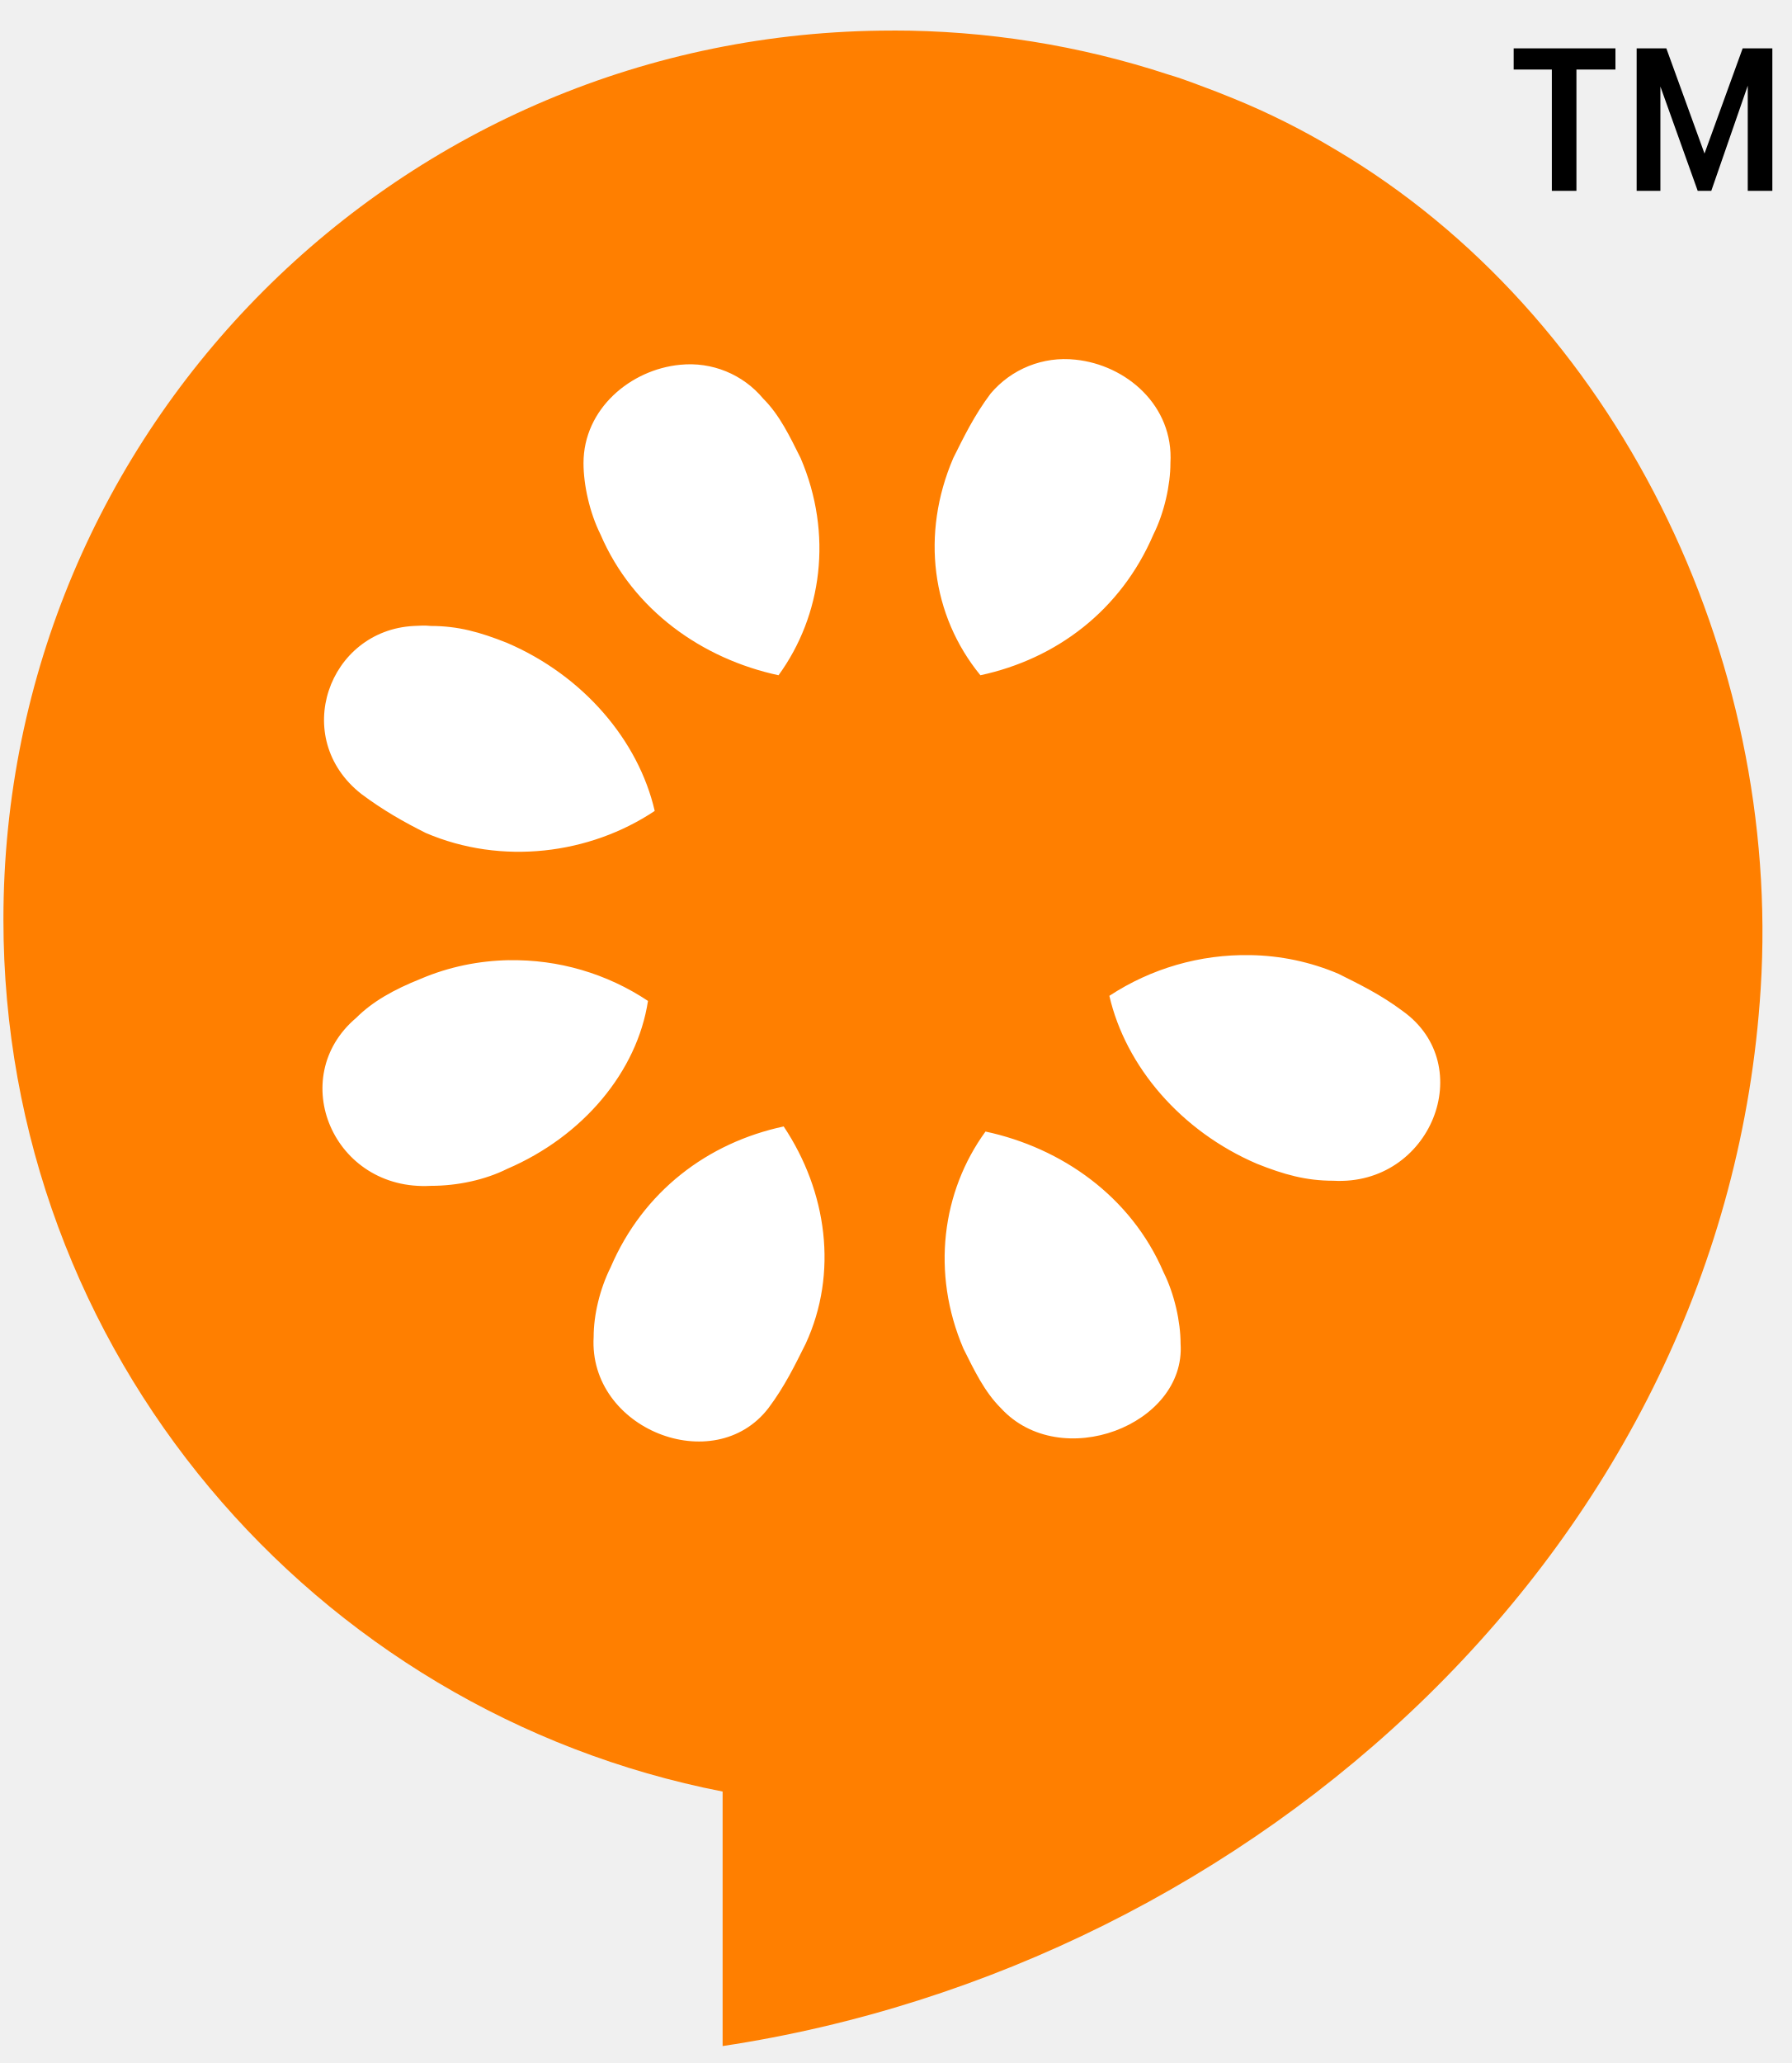
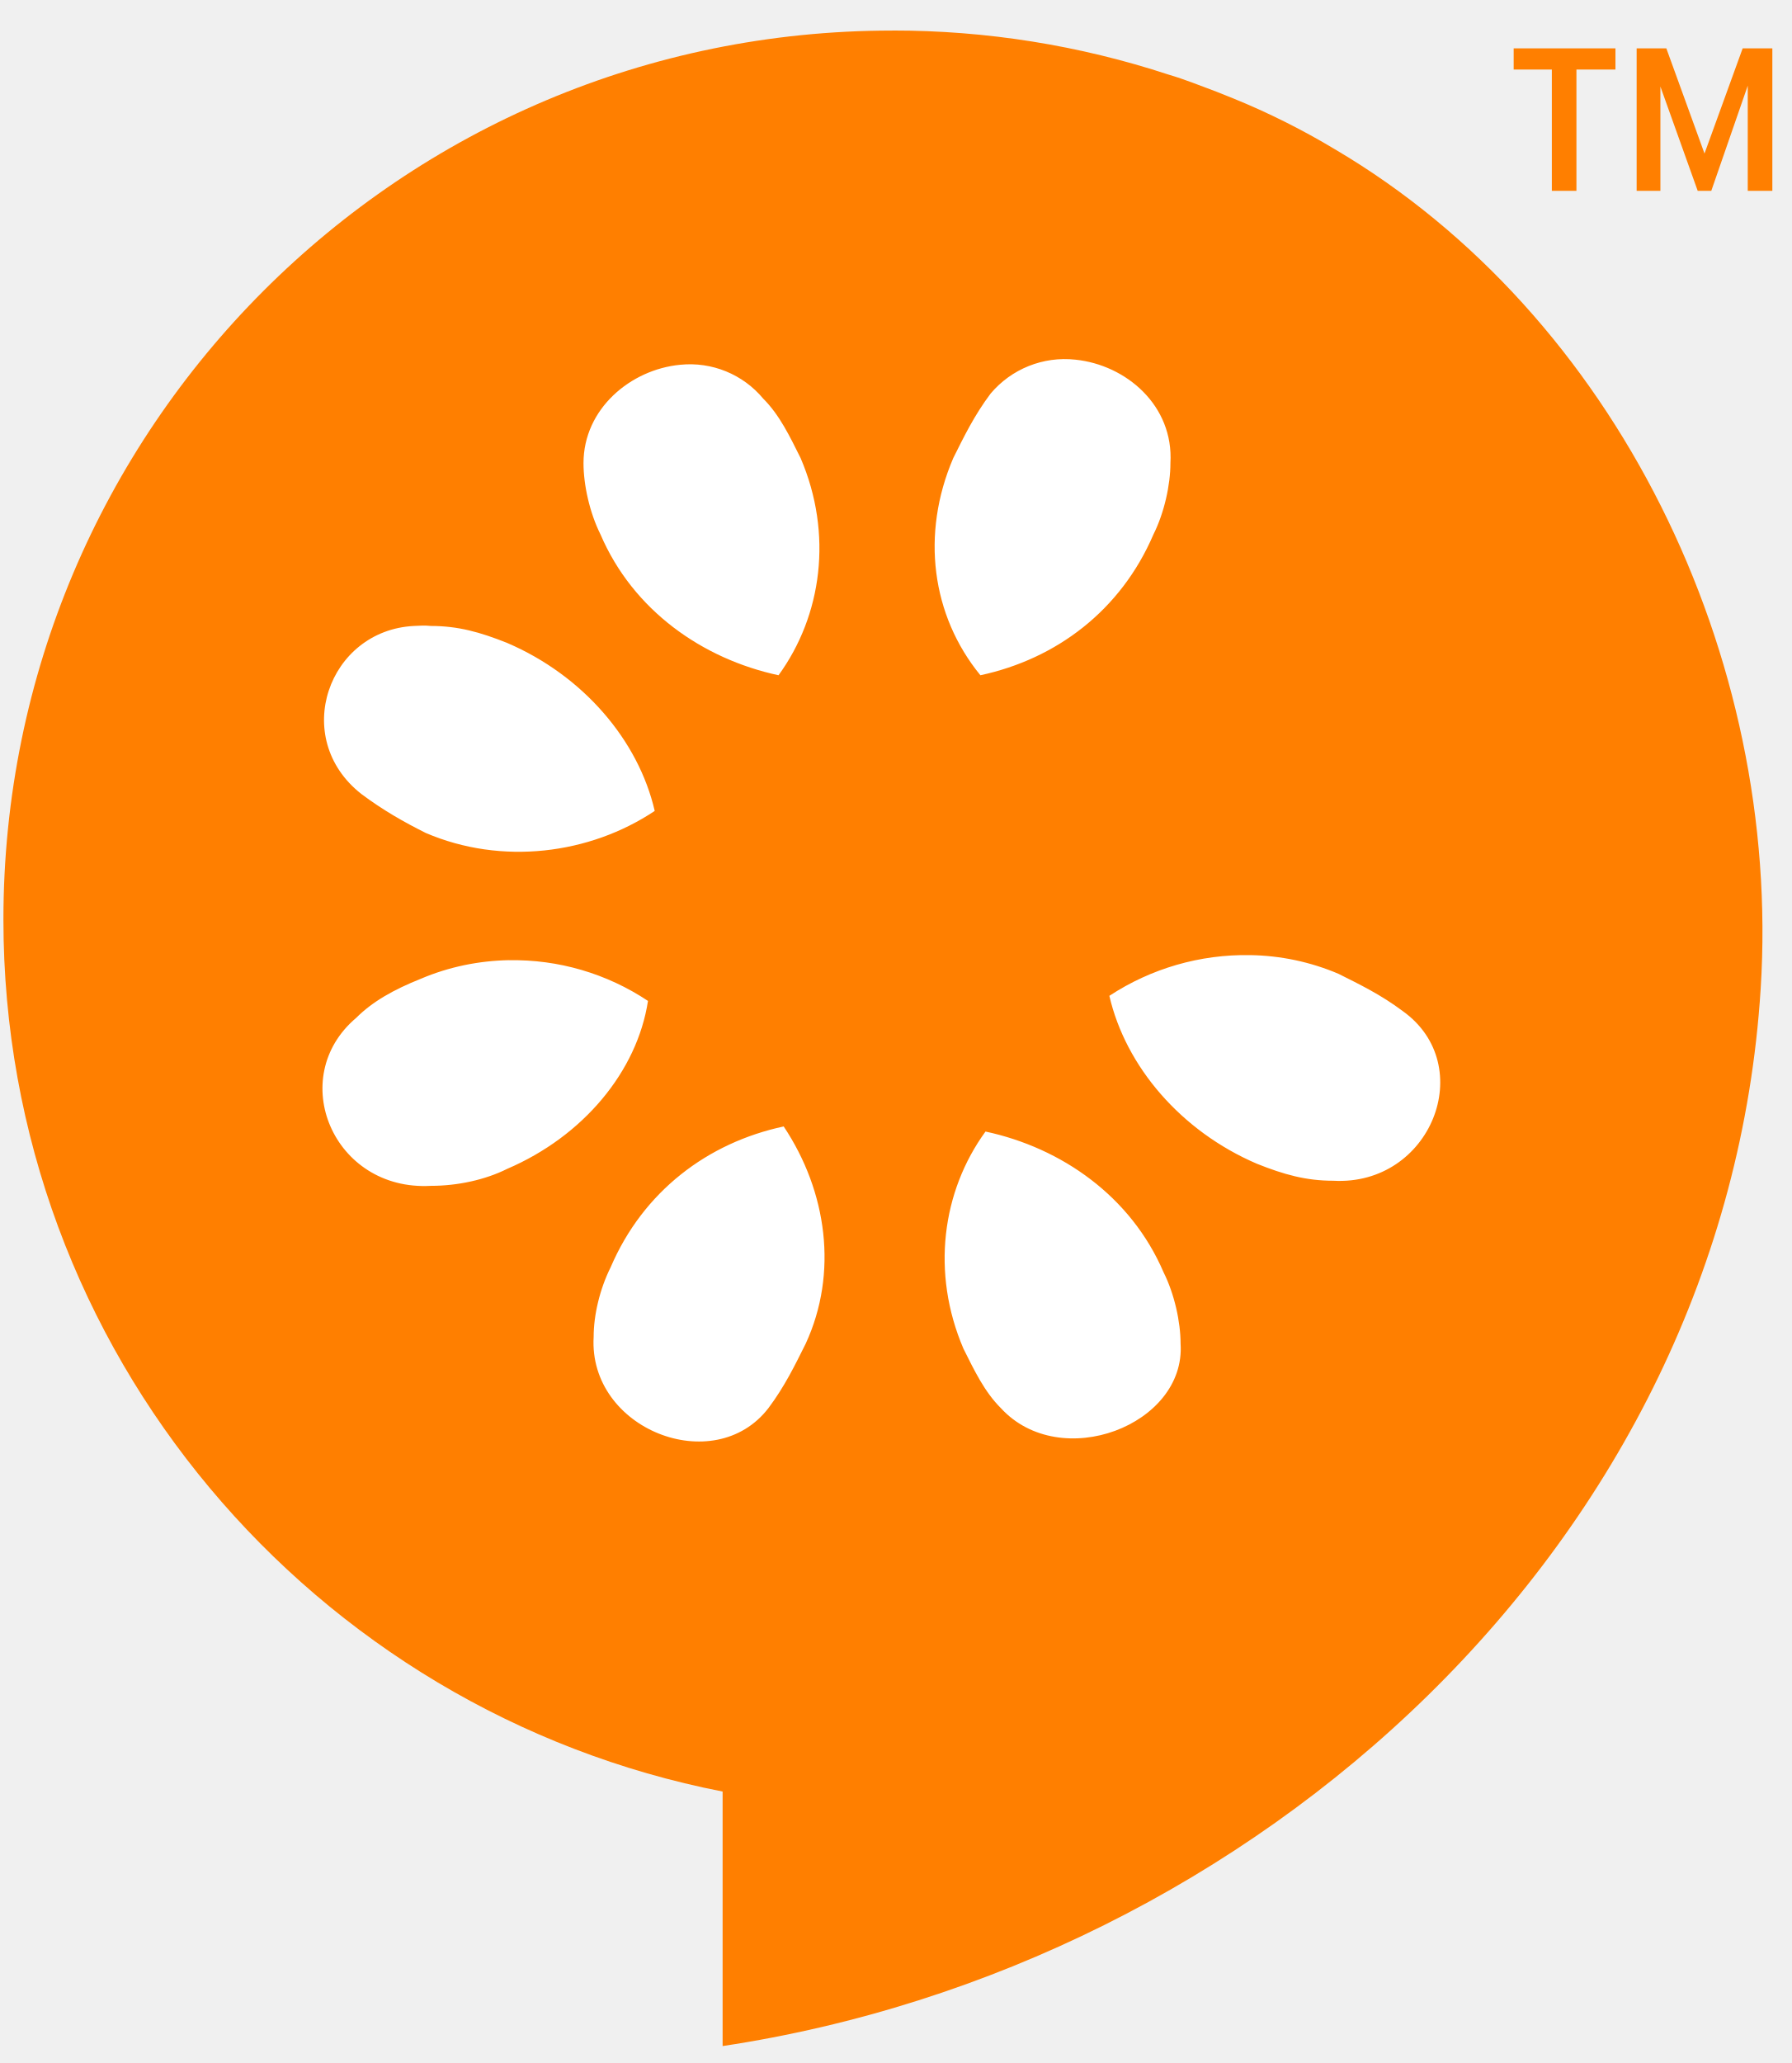
<svg xmlns="http://www.w3.org/2000/svg" width="33" height="38" viewBox="0 0 33 38">
  <g fill="none" fill-rule="evenodd">
    <path d="M16.438.563C7.386.563.063 7.886.063 16.938c0 7.968 5.712 14.589 13.25 16.062v4.688c9.8-1.478 18.477-9.257 19.124-19.47.39-6.146-2.674-12.421-7.843-15.468a13.62 13.62 0 0 0-1.875-.938l-.313-.125c-.287-.106-.577-.225-.875-.312a16.246 16.246 0 0 0-5.093-.813v.001z" fill="#ff7f00" />
    <path d="M19.813 6.625a1.787 1.787 0 0 0-1.563.625c-.3.4-.488.787-.688 1.188-.6 1.4-.4 2.9.5 4 1.4-.3 2.588-1.194 3.188-2.594.2-.4.313-.913.313-1.313.062-1.062-.817-1.81-1.75-1.906zm-7.282.094c-.913.087-1.781.812-1.781 1.812 0 .4.113.913.313 1.313.6 1.4 1.88 2.293 3.28 2.594.8-1.1 1.007-2.6.407-4-.2-.4-.387-.794-.688-1.094a1.757 1.757 0 0 0-1.53-.625h-.001zM7.625 11.53c-1.577.081-2.281 2.063-.969 3.094.4.3.788.519 1.188.719 1.4.6 3.019.394 4.218-.406-.3-1.3-1.318-2.494-2.718-3.094-.5-.2-.906-.313-1.406-.313-.113-.012-.208-.005-.313 0zm15.406 6.063a4.574 4.574 0 0 0-2.593.75c.3 1.3 1.318 2.493 2.718 3.093.5.2.907.313 1.407.313 1.8.1 2.68-2.125 1.28-3.125-.4-.3-.787-.488-1.187-.688a4.32 4.32 0 0 0-1.625-.343zm-13.656.093c-.55.011-1.1.12-1.625.344-.5.2-.888.419-1.188.719-1.3 1.1-.425 3.194 1.375 3.094.5 0 1.007-.113 1.407-.313 1.4-.6 2.394-1.793 2.594-3.093a4.475 4.475 0 0 0-2.563-.75v-.001zm5.063 3.063c-1.4.3-2.588 1.194-3.188 2.594-.2.4-.313.881-.313 1.281-.1 1.7 2.22 2.613 3.22 1.313.3-.4.487-.788.687-1.188.6-1.3.394-2.8-.406-4zm3.718.094c-.8 1.1-1.006 2.6-.406 4 .2.4.387.793.688 1.093 1.1 1.2 3.412.313 3.312-1.187 0-.4-.113-.913-.313-1.313-.6-1.4-1.88-2.293-3.28-2.593h-.001z" fill="#FFF" />
-     <text id="™" font-family="Roboto-Regular, Roboto" font-size="10" fill="#000" transform="translate(0 -1)">
+     <text id="™" font-family="Roboto-Regular, Roboto" font-size="10" fill="#ff7f00" transform="translate(0 -1)">
      <tspan x="27.373" y="9">™</tspan>
    </text>
  </g>
</svg>
